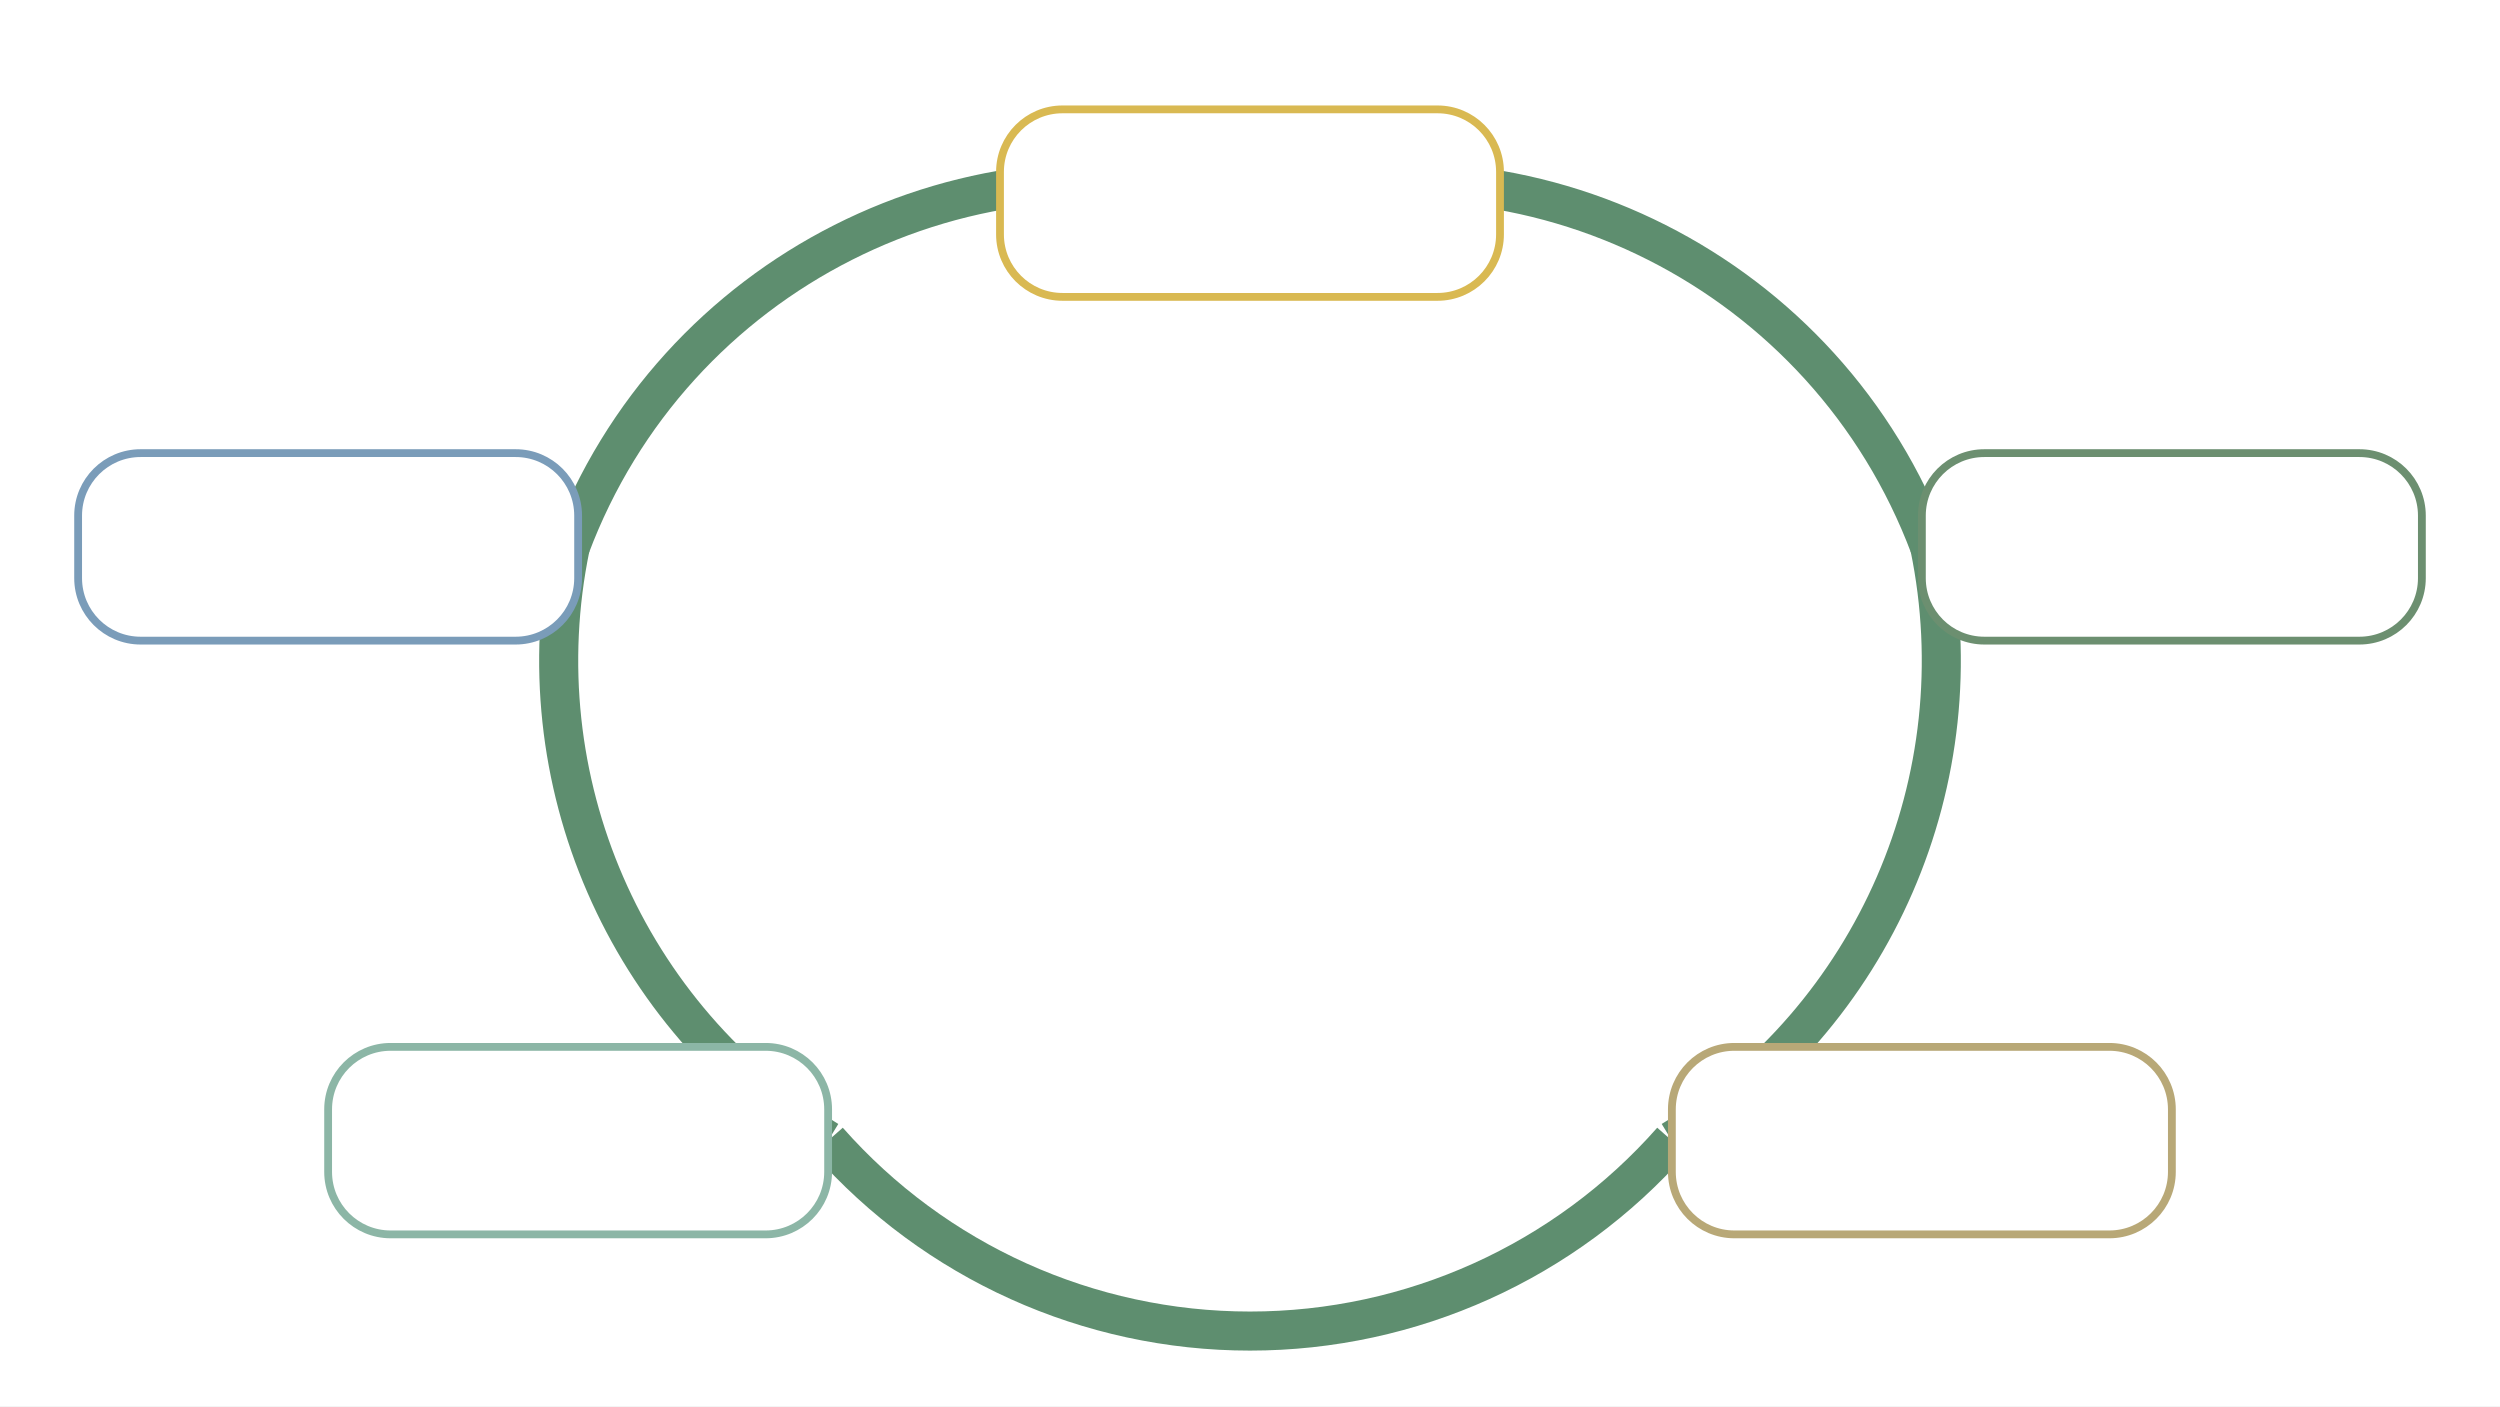
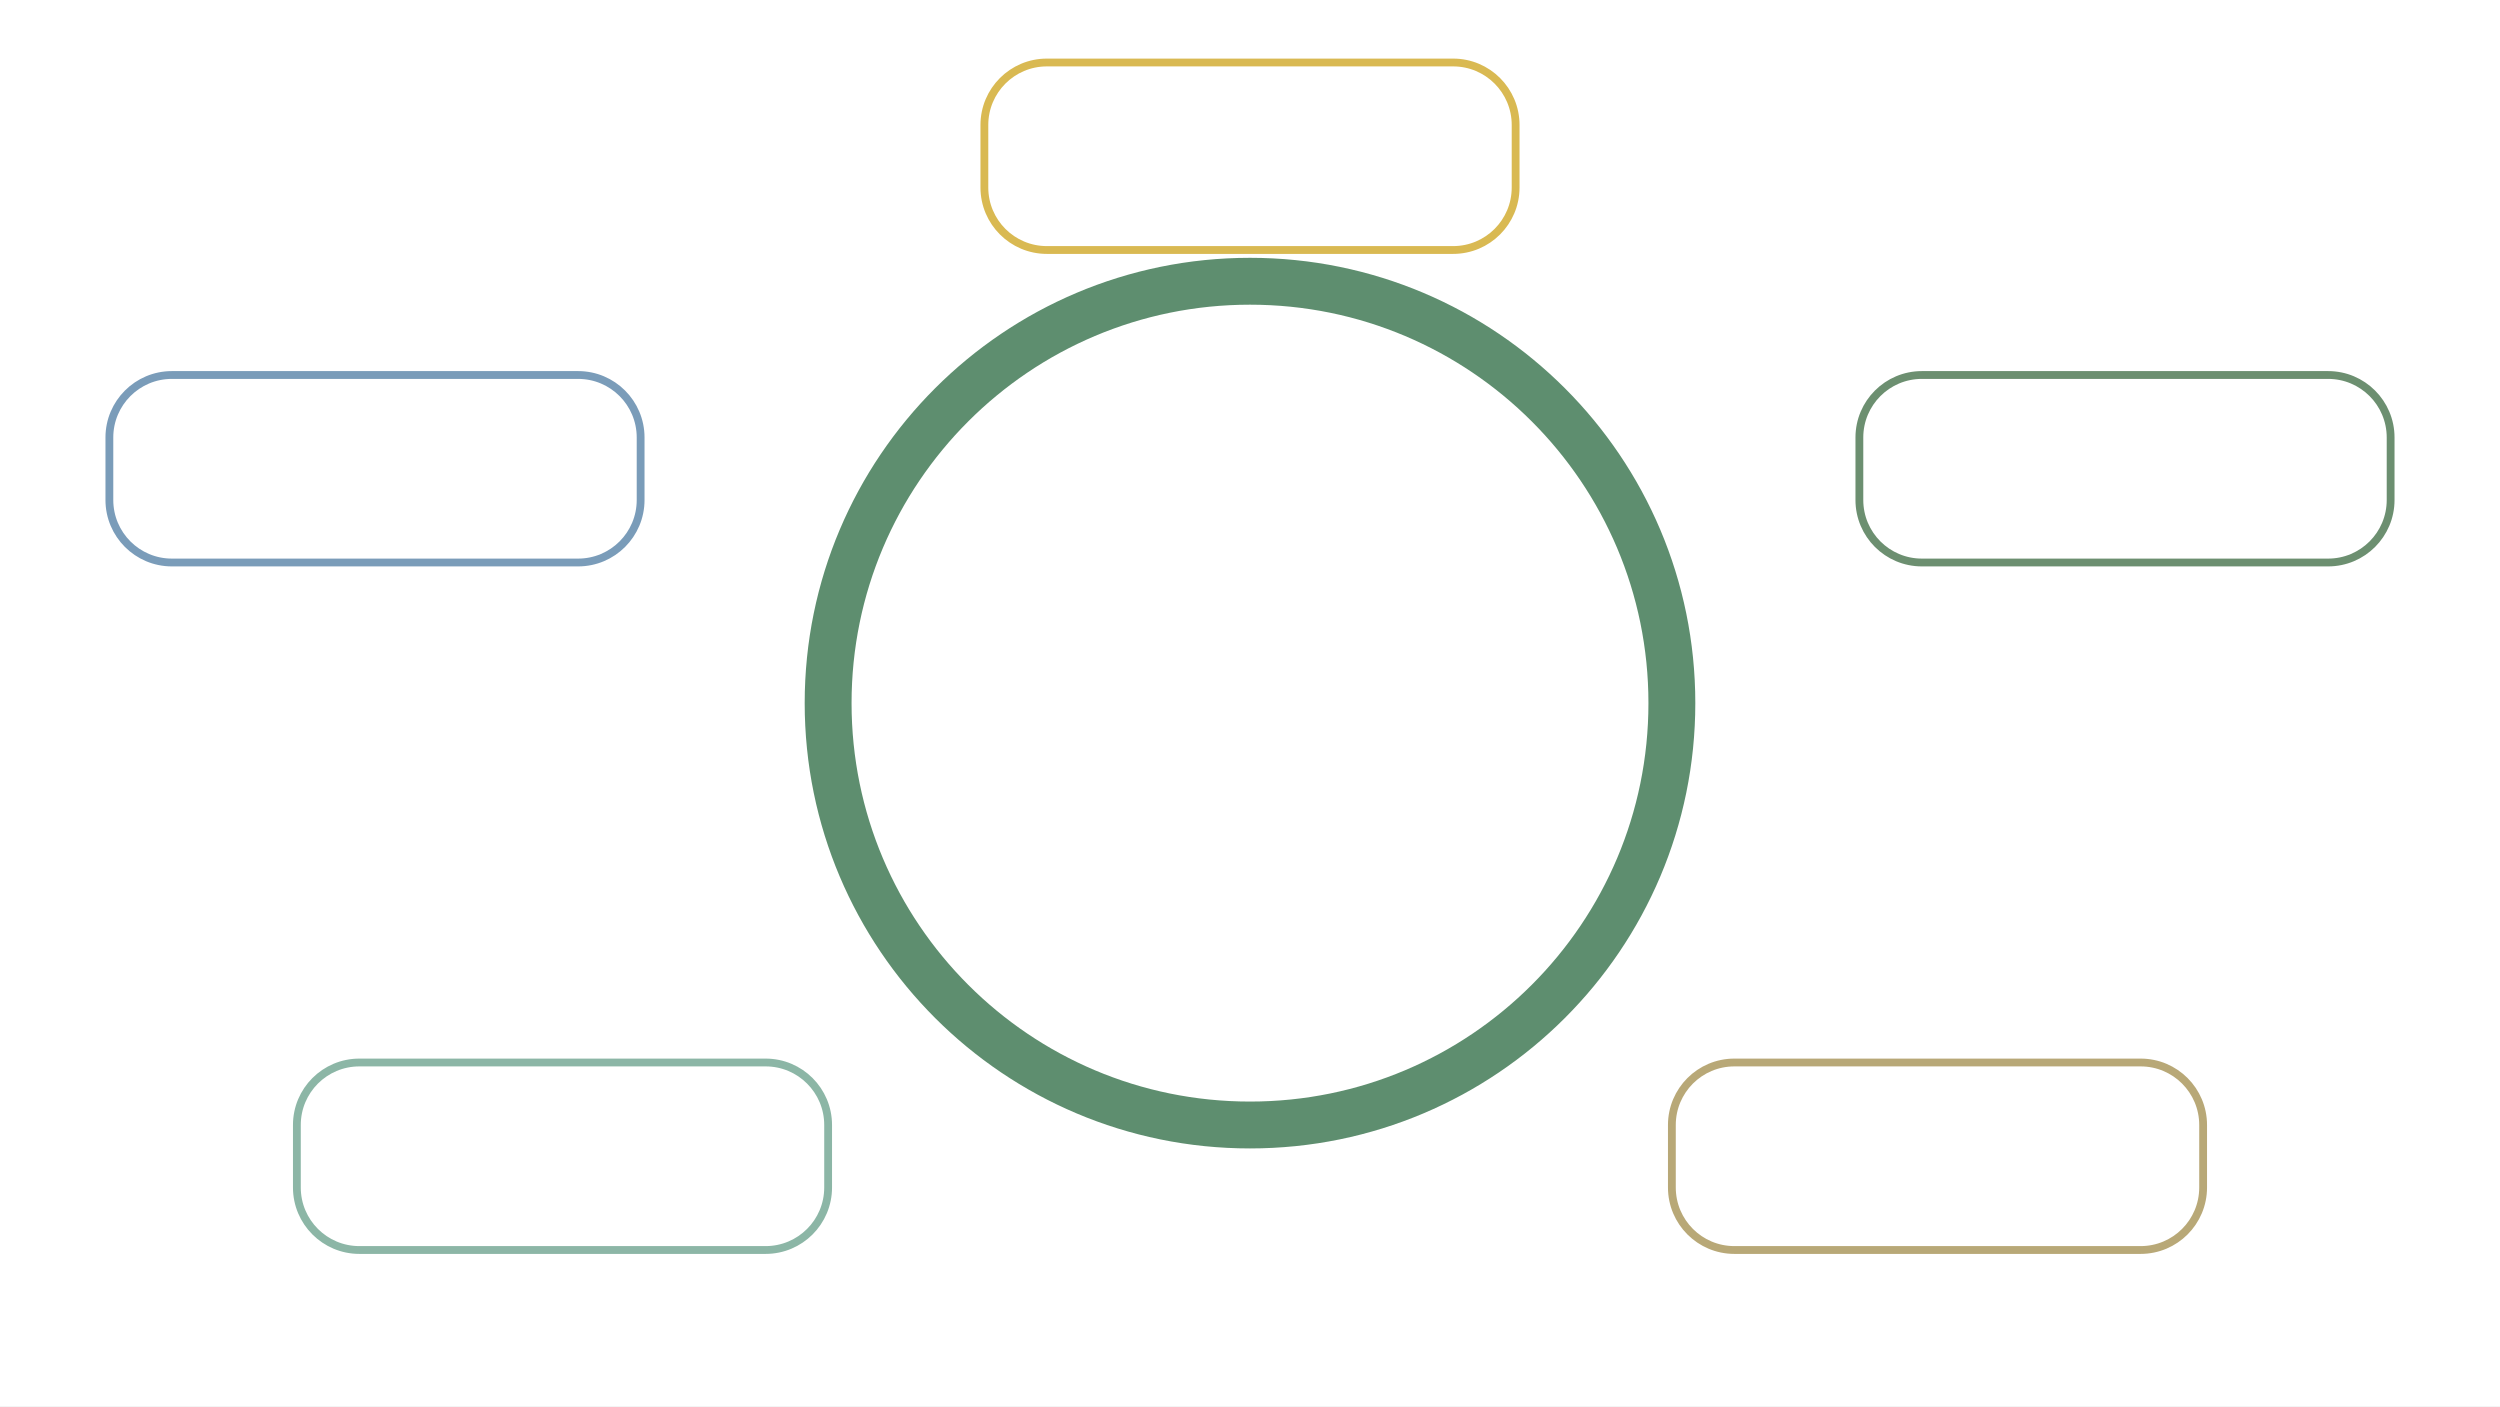
<svg xmlns="http://www.w3.org/2000/svg" width="320" height="180" viewBox="0 0 320 180">
  <rect width="320" height="180" fill="#ffffff" />
-   <path d="M160 26 A72 72 0 0 1 247 70" fill="none" stroke="#5E8E6F" stroke-width="5" />
-   <path d="M247 70 A72 72 0 0 1 214 146" fill="none" stroke="#5E8E6F" stroke-width="5" />
-   <path d="M214 146 A72 72 0 0 1 106 146" fill="none" stroke="#5E8E6F" stroke-width="5" />
-   <path d="M106 146 A72 72 0 0 1 73 70" fill="none" stroke="#5E8E6F" stroke-width="5" />
-   <path d="M73 70 A72 72 0 0 1 160 26" fill="none" stroke="#5E8E6F" stroke-width="5" />
-   <rect x="128" y="14" width="64" height="24" rx="8" fill="#ffffff" stroke="#D9B952" />
-   <rect x="246" y="58" width="64" height="24" rx="8" fill="#ffffff" stroke="#6C8F70" />
-   <rect x="214" y="134" width="64" height="24" rx="8" fill="#ffffff" stroke="#B8A877" />
-   <rect x="42" y="134" width="64" height="24" rx="8" fill="#ffffff" stroke="#8CB6A6" />
-   <rect x="10" y="58" width="64" height="24" rx="8" fill="#ffffff" stroke="#7A9CB9" />
+   <circle cx="160" cy="90" r="54" fill="none" stroke="#5E8E6F" stroke-width="6" />
+   <rect x="126" y="8" width="68" height="24" rx="8" fill="#ffffff" stroke="#D9B952" />
+   <rect x="238" y="48" width="68" height="24" rx="8" fill="#ffffff" stroke="#6C8F70" />
+   <rect x="214" y="136" width="68" height="24" rx="8" fill="#ffffff" stroke="#B8A877" />
+   <rect x="38" y="136" width="68" height="24" rx="8" fill="#ffffff" stroke="#8CB6A6" />
+   <rect x="14" y="48" width="68" height="24" rx="8" fill="#ffffff" stroke="#7A9CB9" />
</svg>
